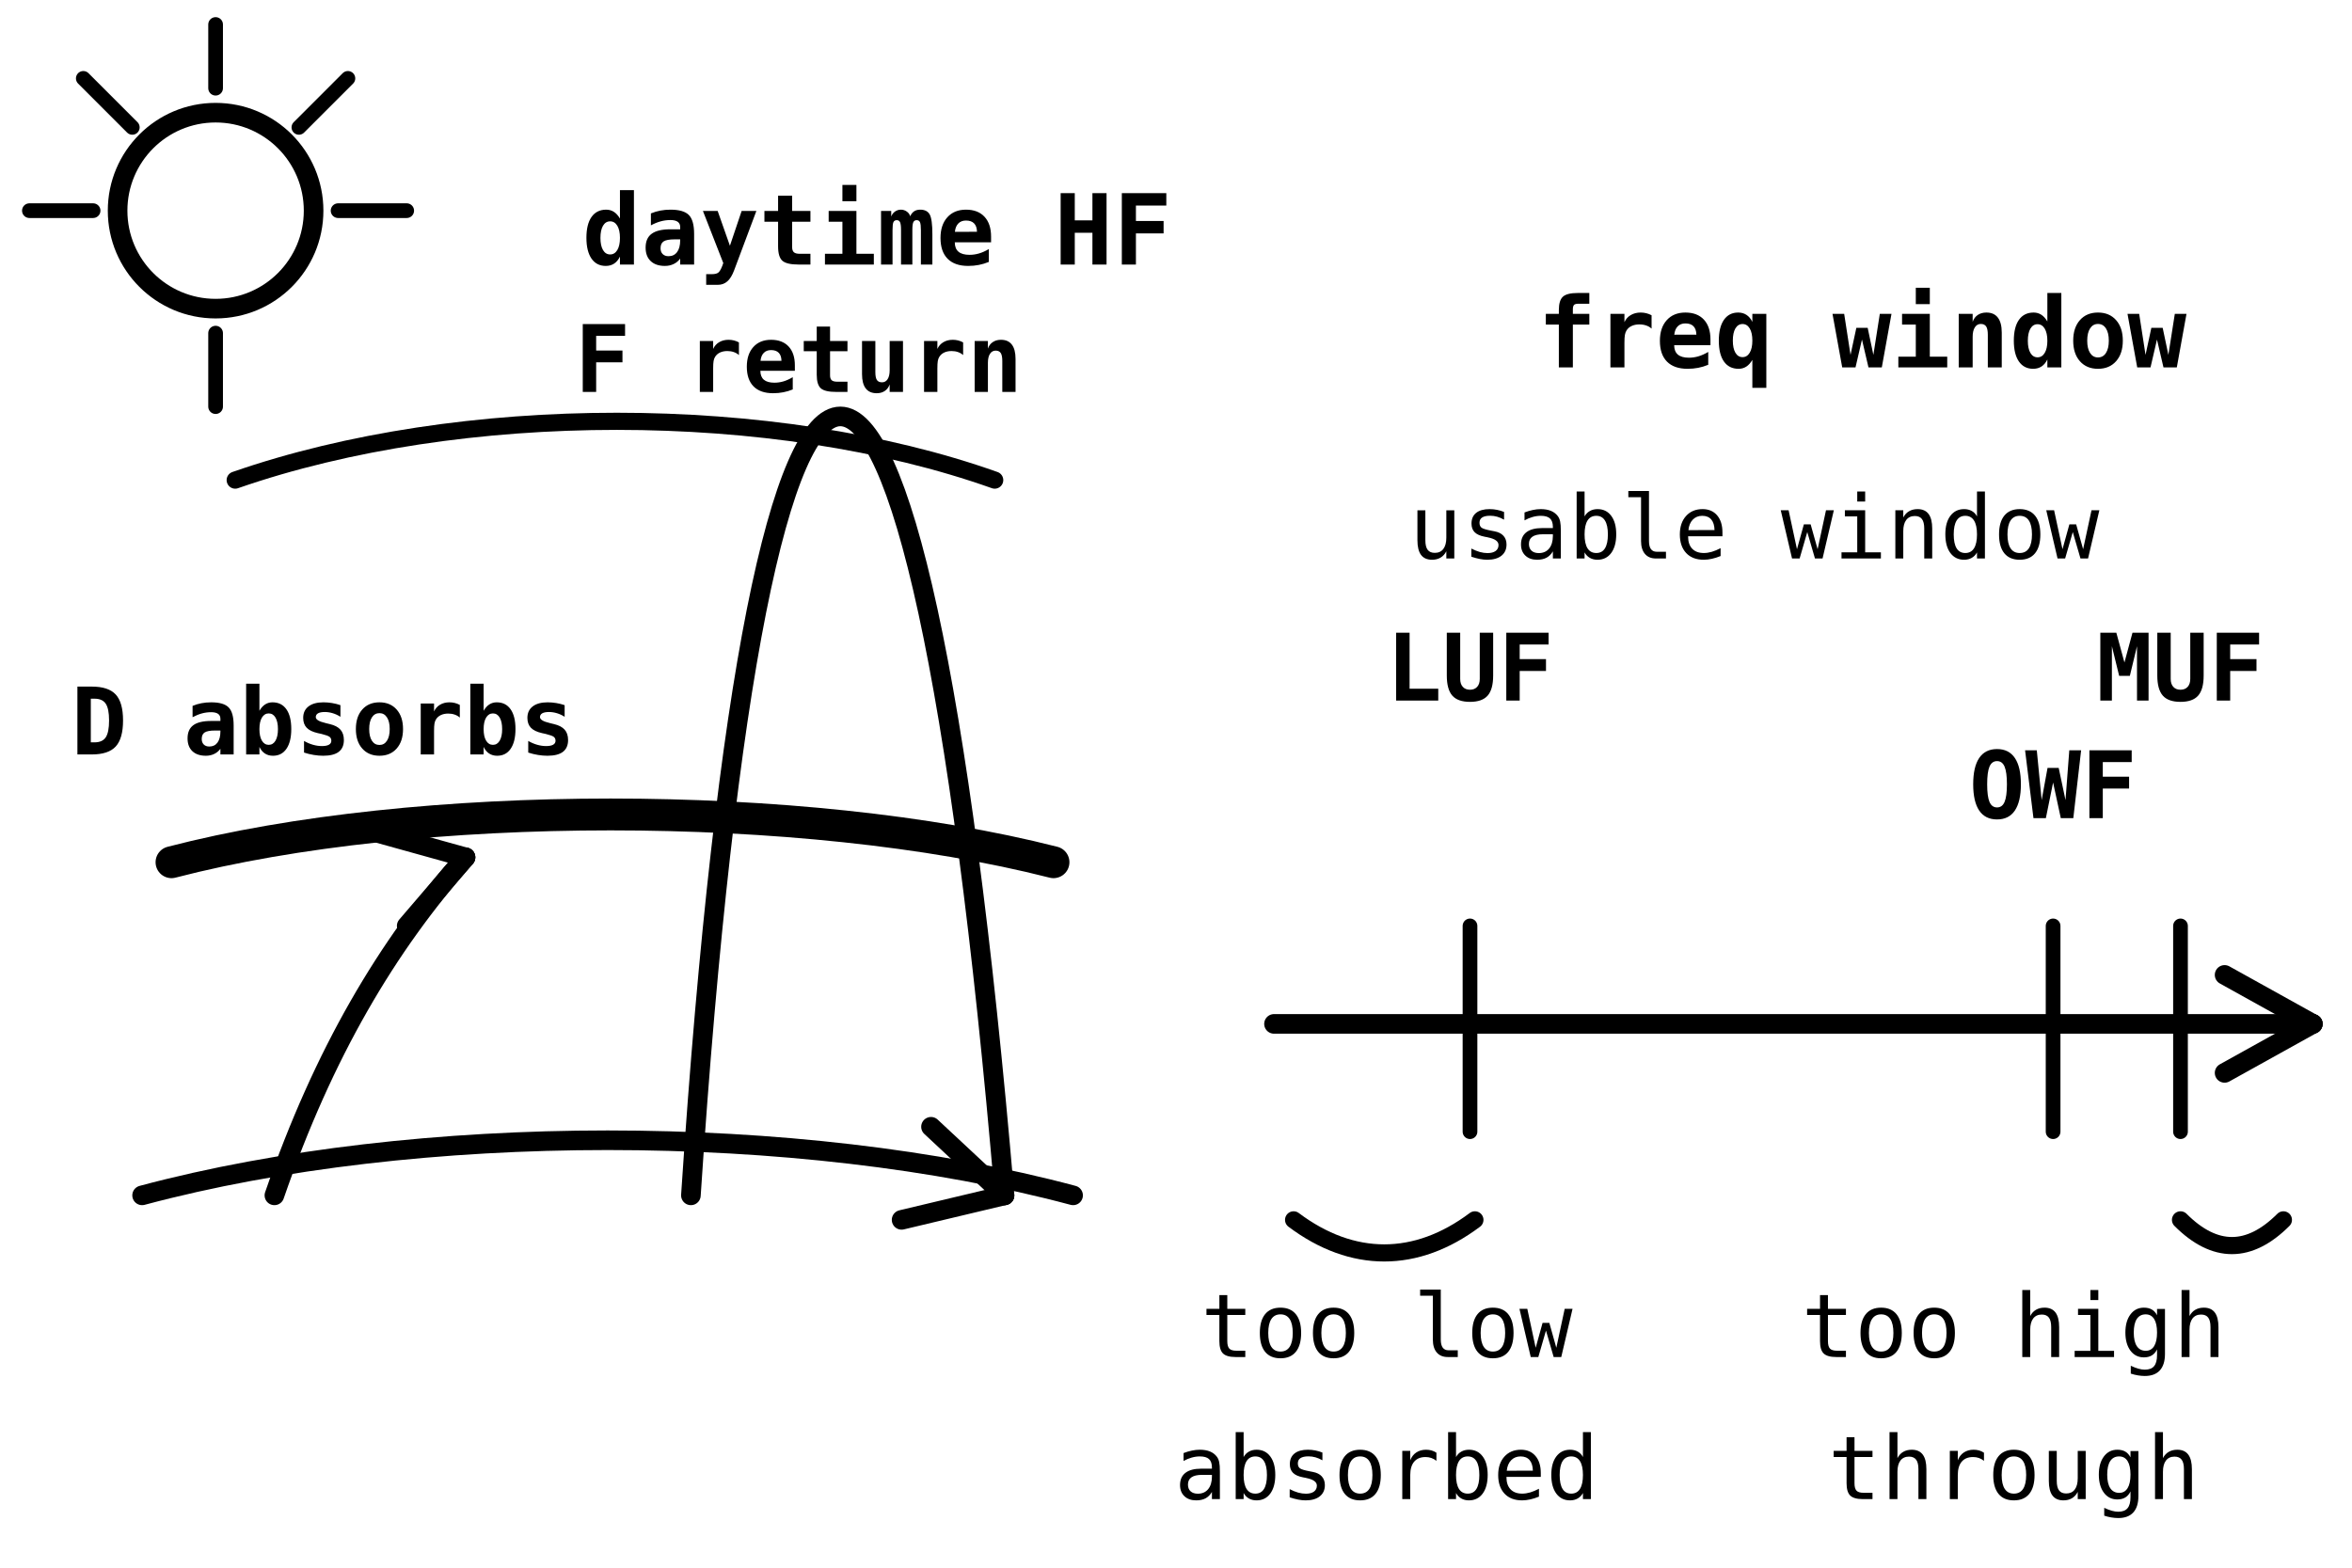
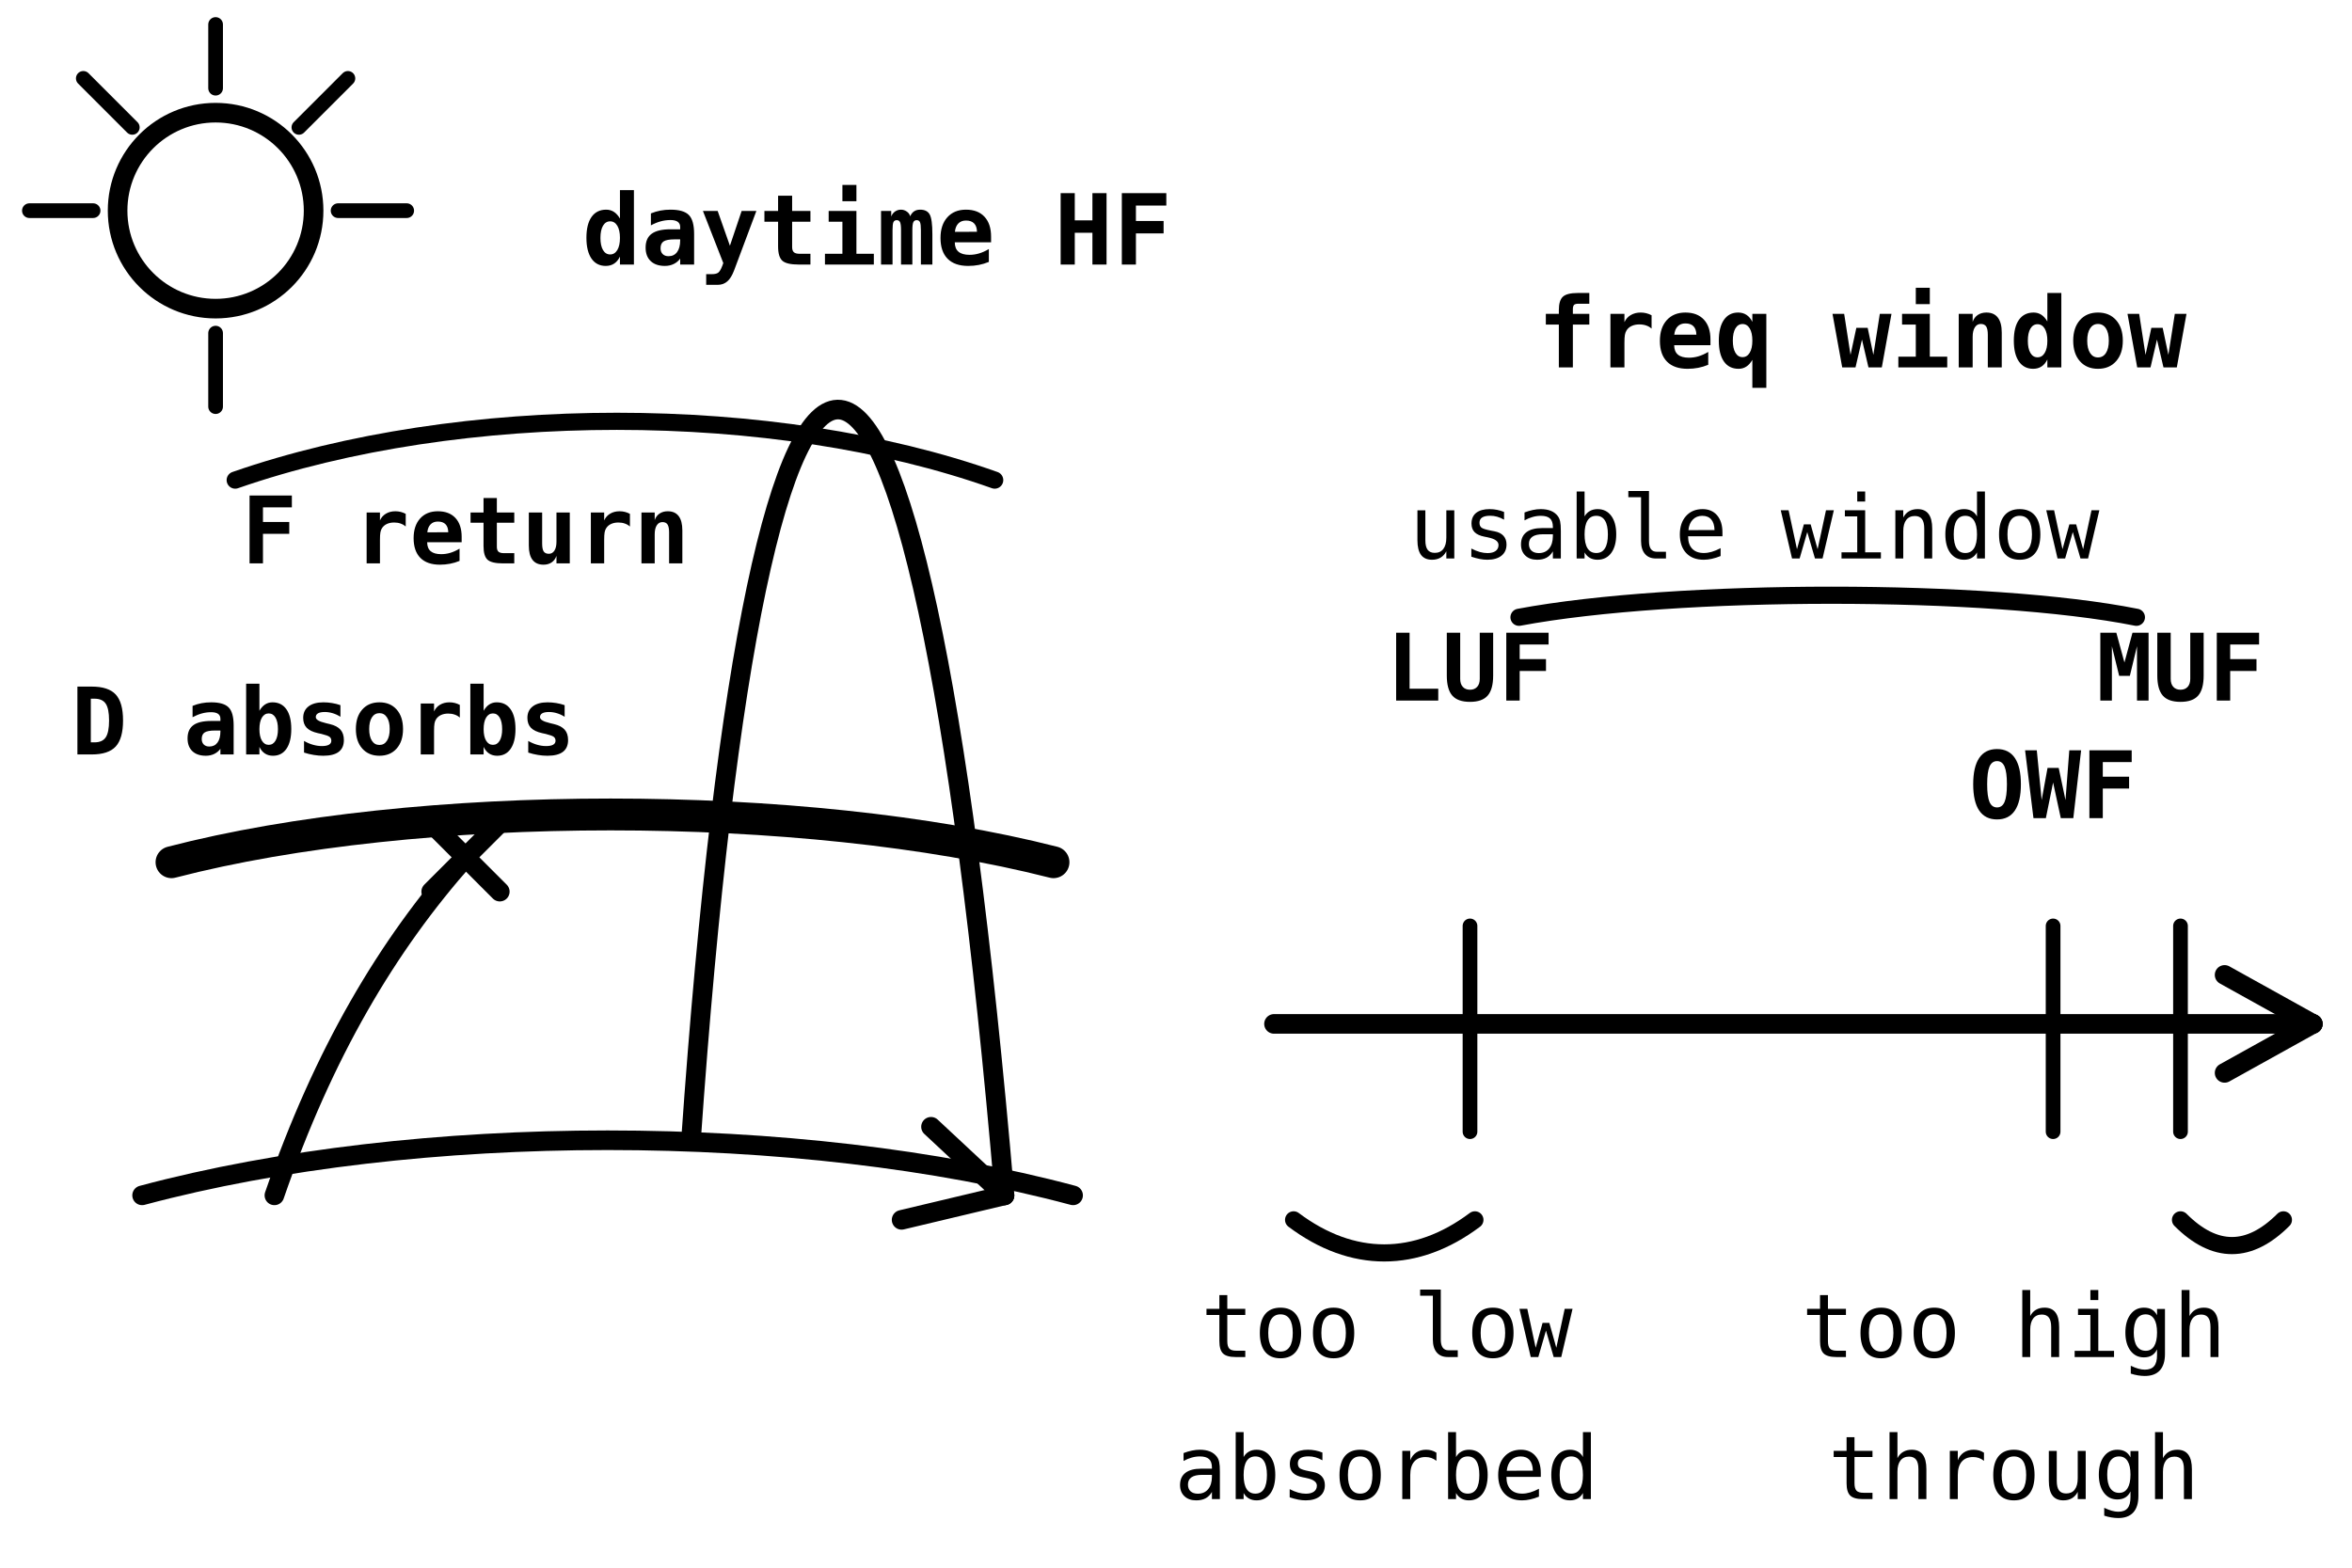
<svg xmlns="http://www.w3.org/2000/svg" id="daytime-absorption-frequency-window" viewBox="0 0 960 640" role="img">
  <g fill="none" stroke="currentColor" stroke-linecap="round" stroke-linejoin="round">
    <circle cx="88" cy="86" r="40" stroke-width="8" />
    <path d="M88 10 C88 20 88 28 88 36" stroke-width="6" />
    <path d="M88 136 C88 146 88 154 88 166" stroke-width="6" />
    <path d="M12 86 C22 86 30 86 38 86" stroke-width="6" />
    <path d="M138 86 C148 86 156 86 166 86" stroke-width="6" />
    <path d="M34 32 C42 40 48 46 54 52" stroke-width="6" />
    <path d="M142 32 C134 40 128 46 122 52" stroke-width="6" />
    <path d="M58 488 C170 458 326 458 438 488" stroke-width="8" />
    <path d="M70 352 C170 326 328 326 430 352" stroke-width="13" />
    <path d="M96 196 C188 164 316 164 406 196" stroke-width="7" />
    <path d="M112 488 C132 430 158 386 190 350" stroke-width="8" />
-     <path d="M190 350 L154 340" stroke-width="8" />
-     <path d="M190 350 L166 378" stroke-width="8" />
-     <path d="M282 488 C310 64 374 64 410 488" stroke-width="8" />
+     <path d="M176 336 C184 344 196 356 204 364" stroke-width="8" />
+     <path d="M176 364 C184 356 196 344 204 336" stroke-width="8" />
+     <path d="M282 466 C310 64 374 64 410 488" stroke-width="8" />
    <path d="M410 488 L380 460" stroke-width="8" />
    <path d="M410 488 L368 498" stroke-width="8" />
    <path d="M520 418 C650 418 806 418 944 418" stroke-width="8" />
    <path d="M944 418 L908 398" stroke-width="8" />
    <path d="M944 418 L908 438" stroke-width="8" />
    <path d="M600 378 C600 402 600 434 600 462" stroke-width="6" />
    <path d="M838 378 C838 402 838 434 838 462" stroke-width="6" />
    <path d="M890 378 C890 402 890 434 890 462" stroke-width="6" />
+     <path d="M620 252 C684 240 812 240 872 252" stroke-width="7" />
    <path d="M528 498 C552 516 578 516 602 498" stroke-width="7" />
    <path d="M890 498 C904 512 918 512 932 498" stroke-width="7" />
  </g>
  <g fill="currentColor" font-family="ui-monospace, SFMono-Regular, Menlo, Consolas, monospace" text-anchor="middle">
    <text x="358" y="108" font-size="40" font-weight="700">daytime HF</text>
-     <text x="326" y="160" font-size="38" font-weight="700">F return</text>
+     <text x="190" y="230" font-size="38" font-weight="700">F return</text>
    <text x="132" y="308" font-size="38" font-weight="700">D absorbs</text>
    <text x="760" y="150" font-size="40" font-weight="700">freq window</text>
    <text x="716" y="228" font-size="36">usable window</text>
    <text x="600" y="286" font-size="38" font-weight="700">LUF</text>
    <text x="838" y="334" font-size="38" font-weight="700">OWF</text>
    <text x="890" y="286" font-size="38" font-weight="700">MUF</text>
    <text x="566" y="554" font-size="36">too low</text>
    <text x="566" y="612" font-size="36">absorbed</text>
    <text x="822" y="554" font-size="36">too high</text>
    <text x="822" y="612" font-size="36">through</text>
  </g>
</svg>
